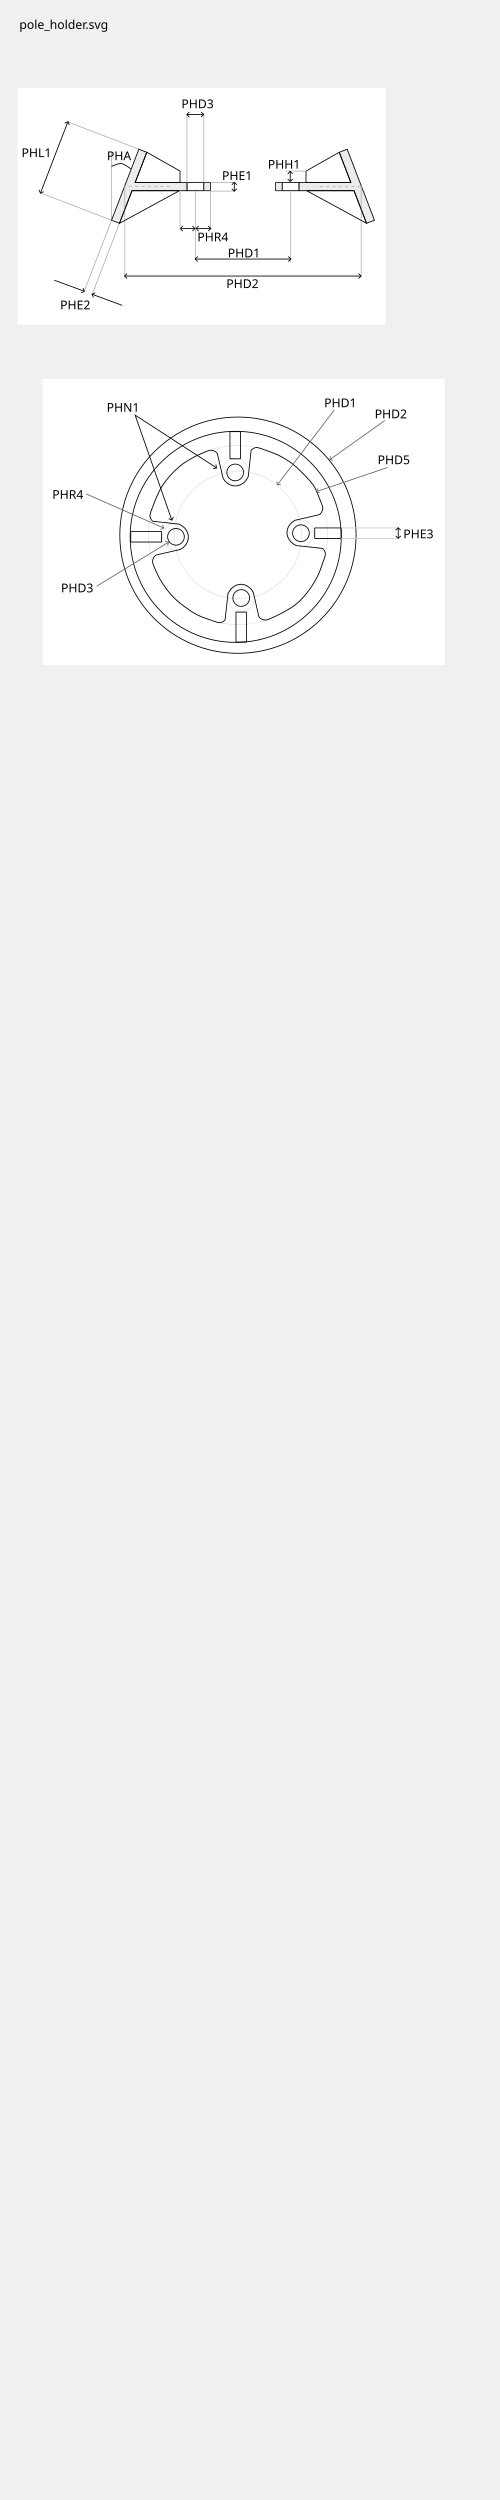
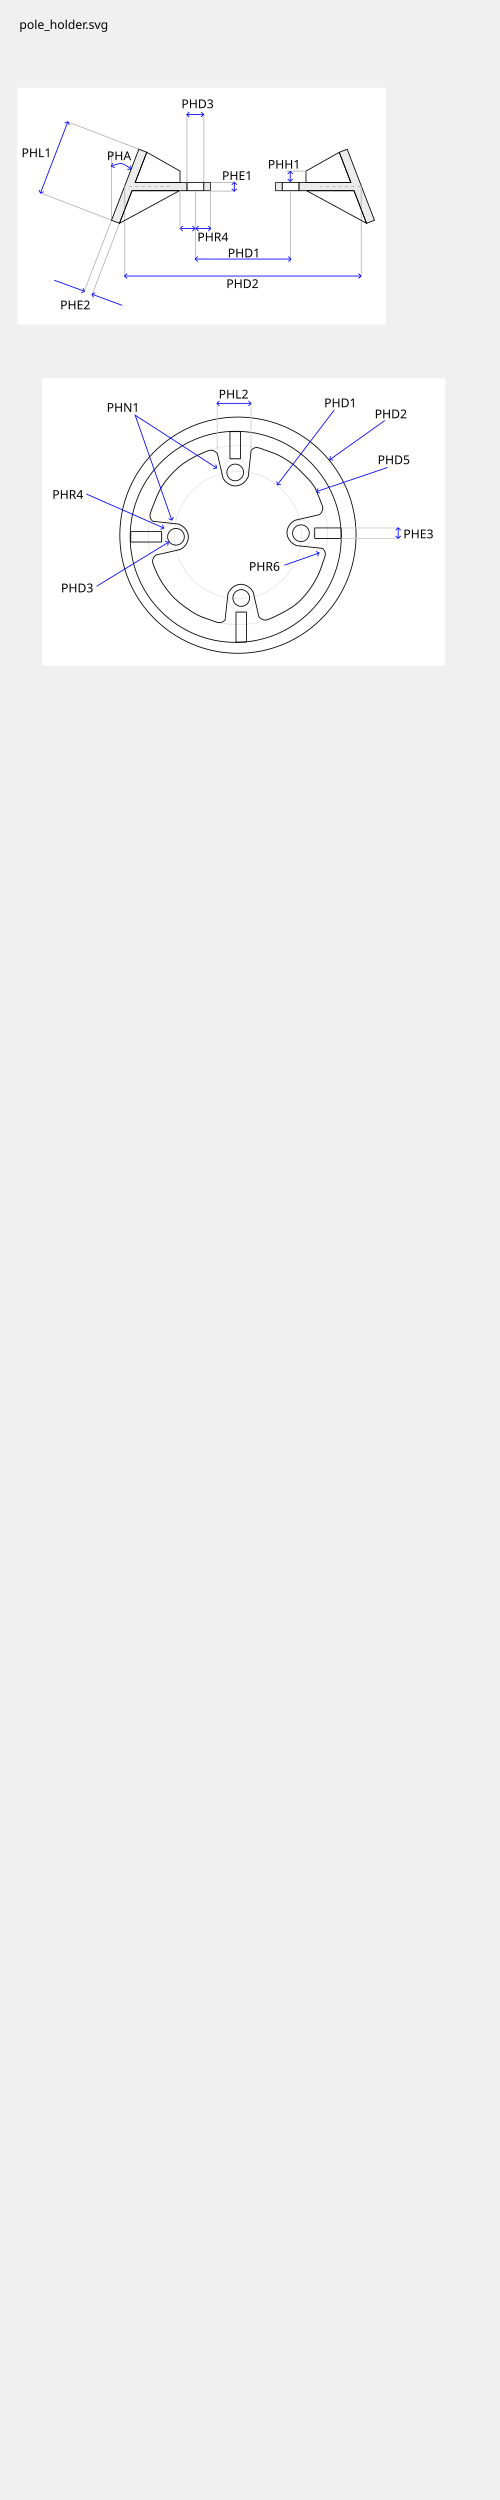
<svg xmlns="http://www.w3.org/2000/svg" width="600" height="3000" viewBox="0 0 158.75 793.75" version="1.1" id="svg1">
  <defs id="defs1">
+     <rect x="243.579" y="411.65" width="83.222" height="29.63" id="rect14" />
+     <rect x="291.501" y="655.172" width="62.669" height="34.866" id="rect2" />
    <rect x="104.834" y="471.822" width="61.849" height="33.015" id="rect30" />
    <rect x="456.995" y="477.978" width="66.359" height="29.52" id="rect29" />
    <rect x="47.38" y="682.816" width="61.03" height="30.421" id="rect28" />
    <rect x="35.361" y="558.611" width="69.802" height="29.424" id="rect27" />
    <rect x="469.47" y="530.86" width="70.958" height="43.212" id="rect26" />
    <rect x="379.28" y="450.966" width="73.333" height="29.781" id="rect25" />
    <rect x="481.211" y="718.845" width="118.789" height="73.231" id="rect22" />
    <rect x="8.487" y="168.134" width="66.539" height="27.696" id="rect12" />
    <rect x="135.776" y="133.138" width="52.578" height="29.106" id="rect11" />
    <rect x="57.29" y="365.382" width="57.084" height="26.228" id="rect10" />
    <rect x="270.823" y="188.509" width="54.817" height="20.022" id="rect9" />
    <rect x="304.749" y="74.116" width="66.936" height="28.169" id="rect8" />
    <rect x="277.207" y="382.856" width="52.899" height="40.498" id="rect7" />
    <marker style="overflow:visible" id="ArrowWide" refX="0" refY="0" orient="auto-start-reverse" markerWidth="1" markerHeight="1" viewBox="0 0 1 1" preserveAspectRatio="xMidYMid">
      <path style="fill:none;stroke:context-stroke;stroke-width:1;stroke-linecap:butt" d="M 3,-3 0,0 3,3" transform="rotate(180,0.125,0)" id="path1" />
    </marker>
    <rect x="23.187" y="21.718" width="266.826" height="66.341" id="rect1" />
    <marker style="overflow:visible" id="ArrowWide-9" refX="0" refY="0" orient="auto-start-reverse" markerWidth="1" markerHeight="1" viewBox="0 0 1 1" preserveAspectRatio="xMidYMid">
      <path style="fill:none;stroke:context-stroke;stroke-width:1;stroke-linecap:butt" d="M 3,-3 0,0 3,3" transform="rotate(180,0.125,0)" id="path1-2" />
    </marker>
    <marker style="overflow:visible" id="ArrowWide-9-5" refX="0" refY="0" orient="auto-start-reverse" markerWidth="1" markerHeight="1" viewBox="0 0 1 1" preserveAspectRatio="xMidYMid">
      <path style="fill:none;stroke:context-stroke;stroke-width:1;stroke-linecap:butt" d="M 3,-3 0,0 3,3" transform="rotate(180,0.125,0)" id="path1-2-9" />
    </marker>
    <marker style="overflow:visible" id="ArrowWide-4" refX="0" refY="0" orient="auto-start-reverse" markerWidth="1" markerHeight="1" viewBox="0 0 1 1" preserveAspectRatio="xMidYMid">
      <path style="fill:none;stroke:context-stroke;stroke-width:1;stroke-linecap:butt" d="M 3,-3 0,0 3,3" transform="rotate(180,0.125,0)" id="path1-3" />
    </marker>
    <marker style="overflow:visible" id="ArrowWide-9-5-0" refX="0" refY="0" orient="auto-start-reverse" markerWidth="1" markerHeight="1" viewBox="0 0 1 1" preserveAspectRatio="xMidYMid">
      <path style="fill:none;stroke:context-stroke;stroke-width:1;stroke-linecap:butt" d="M 3,-3 0,0 3,3" transform="rotate(180,0.125,0)" id="path1-2-9-7" />
    </marker>
    <marker style="overflow:visible" id="ArrowWide-43" refX="0" refY="0" orient="auto-start-reverse" markerWidth="1" markerHeight="1" viewBox="0 0 1 1" preserveAspectRatio="xMidYMid">
      <path style="fill:none;stroke:context-stroke;stroke-width:1;stroke-linecap:butt" d="M 3,-3 0,0 3,3" transform="rotate(180,0.125,0)" id="path1-1" />
    </marker>
    <marker style="overflow:visible" id="ArrowWide-9-5-4" refX="0" refY="0" orient="auto-start-reverse" markerWidth="1" markerHeight="1" viewBox="0 0 1 1" preserveAspectRatio="xMidYMid">
      <path style="fill:none;stroke:context-stroke;stroke-width:1;stroke-linecap:butt" d="M 3,-3 0,0 3,3" transform="rotate(180,0.125,0)" id="path1-2-9-9" />
    </marker>
    <marker style="overflow:visible" id="ArrowWide-43-9" refX="0" refY="0" orient="auto-start-reverse" markerWidth="1" markerHeight="1" viewBox="0 0 1 1" preserveAspectRatio="xMidYMid">
      <path style="fill:none;stroke:context-stroke;stroke-width:1;stroke-linecap:butt" d="M 3,-3 0,0 3,3" transform="rotate(180,0.125,0)" id="path1-1-2" />
    </marker>
    <marker style="overflow:visible" id="ArrowWide-9-5-4-6" refX="0" refY="0" orient="auto-start-reverse" markerWidth="1" markerHeight="1" viewBox="0 0 1 1" preserveAspectRatio="xMidYMid">
      <path style="fill:none;stroke:context-stroke;stroke-width:1;stroke-linecap:butt" d="M 3,-3 0,0 3,3" transform="rotate(180,0.125,0)" id="path1-2-9-9-6" />
    </marker>
    <rect x="277.207" y="382.856" width="52.899" height="40.498" id="rect7-4" />
    <rect x="277.207" y="382.856" width="52.899" height="40.498" id="rect7-4-2" />
    <marker style="overflow:visible" id="ArrowWide-43-91" refX="0" refY="0" orient="auto-start-reverse" markerWidth="1" markerHeight="1" viewBox="0 0 1 1" preserveAspectRatio="xMidYMid">
      <path style="fill:none;stroke:context-stroke;stroke-width:1;stroke-linecap:butt" d="M 3,-3 0,0 3,3" transform="rotate(180,0.125,0)" id="path1-1-7" />
    </marker>
    <marker style="overflow:visible" id="ArrowWide-9-5-4-7" refX="0" refY="0" orient="auto-start-reverse" markerWidth="1" markerHeight="1" viewBox="0 0 1 1" preserveAspectRatio="xMidYMid">
      <path style="fill:none;stroke:context-stroke;stroke-width:1;stroke-linecap:butt" d="M 3,-3 0,0 3,3" transform="rotate(180,0.125,0)" id="path1-2-9-9-1" />
    </marker>
    <marker style="overflow:visible" id="ArrowWide-43-7" refX="0" refY="0" orient="auto-start-reverse" markerWidth="1" markerHeight="1" viewBox="0 0 1 1" preserveAspectRatio="xMidYMid">
      <path style="fill:none;stroke:context-stroke;stroke-width:1;stroke-linecap:butt" d="M 3,-3 0,0 3,3" transform="rotate(180,0.125,0)" id="path1-1-6" />
    </marker>
    <marker style="overflow:visible" id="ArrowWide-9-5-4-73" refX="0" refY="0" orient="auto-start-reverse" markerWidth="1" markerHeight="1" viewBox="0 0 1 1" preserveAspectRatio="xMidYMid">
      <path style="fill:none;stroke:context-stroke;stroke-width:1;stroke-linecap:butt" d="M 3,-3 0,0 3,3" transform="rotate(180,0.125,0)" id="path1-2-9-9-65" />
    </marker>
    <marker style="overflow:visible" id="ArrowWide-43-91-6" refX="0" refY="0" orient="auto-start-reverse" markerWidth="1" markerHeight="1" viewBox="0 0 1 1" preserveAspectRatio="xMidYMid">
      <path style="fill:none;stroke:context-stroke;stroke-width:1;stroke-linecap:butt" d="M 3,-3 0,0 3,3" transform="rotate(180,0.125,0)" id="path1-1-7-1" />
    </marker>
    <marker style="overflow:visible" id="ArrowWide-9-5-4-7-1" refX="0" refY="0" orient="auto-start-reverse" markerWidth="1" markerHeight="1" viewBox="0 0 1 1" preserveAspectRatio="xMidYMid">
      <path style="fill:none;stroke:context-stroke;stroke-width:1;stroke-linecap:butt" d="M 3,-3 0,0 3,3" transform="rotate(180,0.125,0)" id="path1-2-9-9-1-5" />
    </marker>
    <rect x="270.823" y="188.509" width="54.817" height="20.022" id="rect9-1" />
    <marker style="overflow:visible" id="ArrowWide-43-91-9" refX="0" refY="0" orient="auto-start-reverse" markerWidth="1" markerHeight="1" viewBox="0 0 1 1" preserveAspectRatio="xMidYMid">
      <path style="fill:none;stroke:context-stroke;stroke-width:1;stroke-linecap:butt" d="M 3,-3 0,0 3,3" transform="rotate(180,0.125,0)" id="path1-1-7-3" />
    </marker>
    <marker style="overflow:visible" id="ArrowWide-9-5-4-7-6" refX="0" refY="0" orient="auto-start-reverse" markerWidth="1" markerHeight="1" viewBox="0 0 1 1" preserveAspectRatio="xMidYMid">
      <path style="fill:none;stroke:context-stroke;stroke-width:1;stroke-linecap:butt" d="M 3,-3 0,0 3,3" transform="rotate(180,0.125,0)" id="path1-2-9-9-1-8" />
    </marker>
  </defs>
  <g id="layer1">
-     <rect style="fill:#ffffff;stroke:#ffffff;stroke-width:0;stroke-linejoin:bevel;stroke-dasharray:none;stroke-dashoffset:0" id="rect31" width="127.758" height="90.867" x="13.476" y="120.285" />
+     <rect style="fill:#ffffff;stroke:#ffffff;stroke-width:0.265;stroke-linejoin:bevel;stroke-dasharray:none;stroke-dashoffset:0" id="rect31" width="127.758" height="90.867" x="13.476" y="120.285" />
    <rect style="fill:#ffffff;stroke:#ffffff;stroke-width:0.265;stroke-linejoin:bevel;stroke-dasharray:none;stroke-dashoffset:0" id="rect13" width="116.695" height="74.844" x="5.697" y="28.043" />
    <text xml:space="preserve" transform="scale(0.2645833)" id="text1" style="font-size:14.667px;line-height:1.25;font-family:sans-serif;white-space:pre;shape-inside:url(#rect1);display:inline">
-       <tspan x="23.186" y="34.693" id="tspan3">pole_holder.svg</tspan>
+       <tspan x="23.186" y="34.693" id="tspan1">pole_holder.svg</tspan>
    </text>
    <rect style="fill:none;stroke:#000000;stroke-width:0.265;stroke-linejoin:bevel" id="rect3-5" width="5.372" height="2.608" x="59.346" y="57.934" />
    <path style="fill:none;stroke:#b3b3b3;stroke-width:0.265px;stroke-linecap:butt;stroke-linejoin:miter;stroke-opacity:1" d="M 44.081,47.378 21.532,38.709" id="path3" />
    <path style="fill:none;stroke:#b3b3b3;stroke-width:0.265px;stroke-linecap:butt;stroke-linejoin:miter;stroke-opacity:1" d="M 35.412,69.927 12.863,61.258" id="path3-2" />
-     <path style="fill:none;stroke:#000000;stroke-width:0.265px;stroke-linecap:butt;stroke-linejoin:miter;stroke-opacity:1;marker-start:url(#ArrowWide);marker-end:url(#ArrowWide)" d="m 21.532,38.709 -8.669,22.549" id="path3-2-7" />
+     <path style="fill:none;stroke:#0000ff;stroke-width:0.265px;stroke-linecap:butt;stroke-linejoin:miter;stroke-opacity:1;marker-start:url(#ArrowWide);marker-end:url(#ArrowWide)" d="m 21.532,38.709 -8.669,22.549" id="path3-2-7" />
    <path style="fill:none;stroke:#b3b3b3;stroke-width:0.265px;stroke-linecap:butt;stroke-linejoin:miter;stroke-opacity:1" d="m 26.743,92.477 8.669,-22.549" id="path3-6" />
    <path style="fill:none;stroke:#b3b3b3;stroke-width:0.265px;stroke-linecap:butt;stroke-linejoin:miter;stroke-opacity:1" d="M 29.265,93.446 37.934,70.897" id="path3-61" />
-     <path style="fill:none;stroke:#000000;stroke-width:0.265px;stroke-linecap:butt;stroke-linejoin:miter;stroke-opacity:1;marker-end:url(#ArrowWide-9)" d="M 38.787,96.958 29.265,93.446" id="path3-2-7-2" />
-     <path style="fill:none;stroke:#000000;stroke-width:0.265px;stroke-linecap:butt;stroke-linejoin:miter;stroke-opacity:1;marker-end:url(#ArrowWide-9-5)" d="m 17.221,88.965 9.522,3.511" id="path3-2-7-2-2" />
+     <path style="fill:none;stroke:#0000ff;stroke-width:0.265px;stroke-linecap:butt;stroke-linejoin:miter;stroke-opacity:1;marker-end:url(#ArrowWide-9)" d="M 38.787,96.958 29.265,93.446" id="path3-2-7-2" />
+     <path style="fill:none;stroke:#0000ff;stroke-width:0.265px;stroke-linecap:butt;stroke-linejoin:miter;stroke-opacity:1;marker-end:url(#ArrowWide-9-5)" d="m 17.221,88.965 9.522,3.511" id="path3-2-7-2-2" />
    <path style="fill:none;stroke:#b3b3b3;stroke-width:0.265px;stroke-linecap:butt;stroke-linejoin:miter;stroke-opacity:1" d="M 35.412,69.927 V 48.355" id="path4" />
-     <path style="fill:none;stroke:#000000;stroke-width:0.265px;stroke-linecap:butt;stroke-linejoin:miter;stroke-opacity:1" d="m 35.438,52.819 c 0,0 2.026,-1.011 3.089,-0.884 1.143,0.137 3.001,1.708 3.001,1.708" id="path5" />
+     <path style="fill:none;stroke:#0000ff;stroke-width:0.265px;stroke-linecap:butt;stroke-linejoin:miter;stroke-opacity:1;marker-start:url(#ArrowWide);marker-end:url(#ArrowWide)" d="m 35.438,52.819 c 0,0 2.026,-1.011 3.089,-0.884 1.143,0.137 3.001,1.708 3.001,1.708" id="path5" />
    <path style="fill:#ececec;stroke:#000000;stroke-width:0.265px;stroke-linecap:butt;stroke-linejoin:miter;stroke-opacity:1" d="m 44.081,47.378 -8.669,22.549 2.522,0.97 3.981,-10.355 H 59.346 V 57.934 H 42.918 l 3.686,-9.587 z" id="path6" />
    <rect style="fill:#ececec;stroke:#1a1a1a;stroke-width:0.265;stroke-linejoin:bevel" id="rect6" width="2.117" height="2.608" x="64.719" y="57.934" />
    <path style="fill:none;stroke:#b3b3b3;stroke-width:0.265px;stroke-linecap:butt;stroke-linejoin:miter;stroke-opacity:1" d="M 59.346,57.934 V 36.362" id="path4-3" />
    <path style="fill:none;stroke:#b3b3b3;stroke-width:0.265px;stroke-linecap:butt;stroke-linejoin:miter;stroke-opacity:1" d="M 64.719,57.802 V 36.229" id="path4-3-9" />
    <path style="fill:none;stroke:#b3b3b3;stroke-width:0.265px;stroke-linecap:butt;stroke-linejoin:miter;stroke-opacity:1" d="M 62.033,82.248 V 60.675" id="path4-3-9-4" />
    <path style="fill:none;stroke:#b3b3b3;stroke-width:0.265px;stroke-linecap:butt;stroke-linejoin:miter;stroke-opacity:1" d="M 39.614,87.646 V 59.05" id="path4-3-9-4-5" />
    <path style="fill:none;stroke:#b3b3b3;stroke-width:0.265px;stroke-linecap:butt;stroke-linejoin:miter;stroke-opacity:1;stroke-dasharray:1,1;stroke-dashoffset:0" d="M 53.91,59.182 H 39.747" id="path4-3-9-4-5-1" />
    <path style="fill:none;stroke:#b3b3b3;stroke-width:0.265px;stroke-linecap:butt;stroke-linejoin:miter;stroke-opacity:1" d="M 66.835,72.551 V 60.543" id="path4-3-9-4-2" />
    <rect style="fill:none;stroke:#000000;stroke-width:0.265;stroke-linejoin:bevel" id="rect3-5-5" width="5.372" height="2.608" x="-94.962" y="57.934" transform="scale(-1,1)" />
    <path style="fill:#ececec;stroke:#000000;stroke-width:0.265px;stroke-linecap:butt;stroke-linejoin:miter;stroke-opacity:1" d="m 110.227,47.378 8.669,22.549 -2.522,0.97 -3.981,-10.355 H 94.962 v -2.608 h 16.429 l -3.686,-9.587 z" id="path6-5" />
    <rect style="fill:#ececec;stroke:#1a1a1a;stroke-width:0.265;stroke-linejoin:bevel" id="rect6-4" width="2.117" height="2.608" x="-89.59" y="57.934" transform="scale(-1,1)" />
    <path style="fill:none;stroke:#b3b3b3;stroke-width:0.265px;stroke-linecap:butt;stroke-linejoin:miter;stroke-opacity:1" d="M 92.276,83.221 V 60.675" id="path4-3-9-4-6" />
    <path style="fill:none;stroke:#b3b3b3;stroke-width:0.265px;stroke-linecap:butt;stroke-linejoin:miter;stroke-opacity:1;stroke-dasharray:1,1;stroke-dashoffset:0" d="M 114.556,59.27 H 100.393" id="path4-3-9-4-5-1-4" />
    <path style="fill:none;stroke:#b3b3b3;stroke-width:0.265px;stroke-linecap:butt;stroke-linejoin:miter;stroke-opacity:1" d="M 114.688,87.734 V 59.138" id="path4-3-9-4-5-4" />
-     <path style="fill:none;stroke:#000000;stroke-width:0.265px;stroke-linecap:butt;stroke-linejoin:miter;stroke-opacity:1;marker-start:url(#ArrowWide);marker-end:url(#ArrowWide-9-5)" d="M 62.033,82.248 H 92.276" id="path7" />
-     <path style="fill:none;stroke:#000000;stroke-width:0.265px;stroke-linecap:butt;stroke-linejoin:miter;stroke-opacity:1;marker-start:url(#ArrowWide-4);marker-end:url(#ArrowWide-9-5-0)" d="M 39.614,87.646 H 114.566" id="path7-6" />
-     <path style="fill:none;stroke:#000000;stroke-width:0.265px;stroke-linecap:butt;stroke-linejoin:miter;stroke-opacity:1;marker-start:url(#ArrowWide-43);marker-end:url(#ArrowWide-9-5-4)" d="m 62.322,72.551 h 4.532" id="path7-0" />
-     <path style="fill:none;stroke:#000000;stroke-width:0.265px;stroke-linecap:butt;stroke-linejoin:miter;stroke-opacity:1;marker-start:url(#ArrowWide-43-9);marker-end:url(#ArrowWide-9-5-4-6)" d="M 59.383,36.362 H 64.584" id="path7-0-9" />
+     <path style="fill:none;stroke:#0000ff;stroke-width:0.265px;stroke-linecap:butt;stroke-linejoin:miter;stroke-opacity:1;marker-start:url(#ArrowWide);marker-end:url(#ArrowWide-9-5)" d="M 62.033,82.248 H 92.276" id="path7" />
+     <path style="fill:none;stroke:#0000ff;stroke-width:0.265px;stroke-linecap:butt;stroke-linejoin:miter;stroke-opacity:1;marker-start:url(#ArrowWide-4);marker-end:url(#ArrowWide-9-5-0)" d="M 39.614,87.646 H 114.566" id="path7-6" />
+     <path style="fill:none;stroke:#0000ff;stroke-width:0.265px;stroke-linecap:butt;stroke-linejoin:miter;stroke-opacity:1;marker-start:url(#ArrowWide-43);marker-end:url(#ArrowWide-9-5-4)" d="m 62.322,72.551 h 4.532" id="path7-0" />
+     <path style="fill:none;stroke:#0000ff;stroke-width:0.265px;stroke-linecap:butt;stroke-linejoin:miter;stroke-opacity:1;marker-start:url(#ArrowWide-43-9);marker-end:url(#ArrowWide-9-5-4-6)" d="M 59.383,36.362 H 64.584" id="path7-0-9" />
    <text xml:space="preserve" transform="matrix(0.2645833,0,0,0.2645833,-1.029966,-23.01404)" id="text7" style="font-size:14.667px;line-height:1.25;font-family:sans-serif;white-space:pre;shape-inside:url(#rect7);display:inline">
-       <tspan x="277.207" y="395.832" id="tspan4">PHD1</tspan>
+       <tspan x="277.207" y="395.832" id="tspan3">PHD1</tspan>
    </text>
    <text xml:space="preserve" transform="matrix(0.2645833,0,0,0.2645833,-1.493966,-13.2662)" id="text7-7" style="font-size:14.667px;line-height:1.25;font-family:sans-serif;white-space:pre;shape-inside:url(#rect7-4);display:inline">
-       <tspan x="277.207" y="395.832" id="tspan5">PHD2</tspan>
+       <tspan x="277.207" y="395.832" id="tspan4">PHD2</tspan>
    </text>
    <text xml:space="preserve" transform="matrix(0.2645833,0,0,0.2645833,-15.75447,-70.37508)" id="text7-7-2" style="font-size:14.667px;line-height:1.25;font-family:sans-serif;white-space:pre;shape-inside:url(#rect7-4-2);display:inline">
-       <tspan x="277.207" y="395.832" id="tspan6">PHD3</tspan>
+       <tspan x="277.207" y="395.832" id="tspan5">PHD3</tspan>
    </text>
    <text xml:space="preserve" transform="matrix(0.2645833,0,0,0.2645833,-17.97805,53.5882)" id="text8" style="font-size:14.667px;line-height:1.25;font-family:sans-serif;white-space:pre;shape-inside:url(#rect8);display:inline">
-       <tspan x="304.75" y="87.092" id="tspan7">PHR4</tspan>
+       <tspan x="304.75" y="87.092" id="tspan6">PHR4</tspan>
    </text>
    <path style="fill:none;stroke:#b3b3b3;stroke-width:0.265px;stroke-linecap:butt;stroke-linejoin:miter;stroke-opacity:1" d="M 74.392,60.675 H 66.968" id="path4-3-9-4-2-6" />
    <path style="fill:none;stroke:#b3b3b3;stroke-width:0.265px;stroke-linecap:butt;stroke-linejoin:miter;stroke-opacity:1" d="M 74.392,57.934 H 66.968" id="path4-3-9-4-2-6-4" />
-     <path style="fill:none;stroke:#000000;stroke-width:0.265px;stroke-linecap:butt;stroke-linejoin:miter;stroke-opacity:1;marker-start:url(#ArrowWide-43-91);marker-end:url(#ArrowWide-9-5-4-7)" d="m 74.392,57.934 v 2.722" id="path7-0-5" />
+     <path style="fill:none;stroke:#0000ff;stroke-width:0.265px;stroke-linecap:butt;stroke-linejoin:miter;stroke-opacity:1;marker-start:url(#ArrowWide-43-91);marker-end:url(#ArrowWide-9-5-4-7)" d="m 74.392,57.934 v 2.722" id="path7-0-5" />
    <text xml:space="preserve" transform="matrix(0.2645833,0,0,0.2645833,-1.165276,3.840405)" id="text9" style="font-size:14.667px;line-height:1.25;font-family:sans-serif;white-space:pre;shape-inside:url(#rect9);display:inline">
-       <tspan x="270.824" y="201.484" id="tspan8">PHE1</tspan>
+       <tspan x="270.824" y="201.484" id="tspan7">PHE1</tspan>
    </text>
    <text xml:space="preserve" transform="matrix(0.2645833,0,0,0.2645833,3.932936,-1.895516)" id="text10" style="font-size:14.667px;line-height:1.25;font-family:sans-serif;white-space:pre;shape-inside:url(#rect10);display:inline">
-       <tspan x="57.289" y="378.359" id="tspan9">PHE2</tspan>
+       <tspan x="57.289" y="378.359" id="tspan8">PHE2</tspan>
    </text>
    <text xml:space="preserve" transform="matrix(0.2645833,0,0,0.2645833,-1.979416,12.19276)" id="text11" style="font-size:14.667px;line-height:1.25;font-family:sans-serif;white-space:pre;shape-inside:url(#rect11);display:inline">
-       <tspan x="135.775" y="146.115" id="tspan10">PHA</tspan>
+       <tspan x="135.775" y="146.115" id="tspan9">PHA</tspan>
    </text>
    <text xml:space="preserve" transform="matrix(0.2645833,0,0,0.2645833,4.594123,1.974237)" id="text12" style="font-size:14.667px;line-height:1.25;font-family:sans-serif;white-space:pre;shape-inside:url(#rect12);display:inline">
-       <tspan x="8.488" y="181.111" id="tspan11">PHL1</tspan>
-     </text>
-     <path style="fill:none;stroke:#000000;stroke-width:0.265px;stroke-linecap:butt;stroke-linejoin:miter;stroke-opacity:1;marker-start:url(#ArrowWide-43-7);marker-end:url(#ArrowWide-9-5-4-73)" d="m 57.284,72.551 h 4.532" id="path7-0-3" />
+       <tspan x="8.488" y="181.111" id="tspan10">PHL1</tspan>
+     </text>
+     <path style="fill:none;stroke:#0000ff;stroke-width:0.265px;stroke-linecap:butt;stroke-linejoin:miter;stroke-opacity:1;marker-start:url(#ArrowWide-43-7);marker-end:url(#ArrowWide-9-5-4-73)" d="m 57.284,72.551 h 4.532" id="path7-0-3" />
    <path style="fill:none;stroke:#b3b3b3;stroke-width:0.265px;stroke-linecap:butt;stroke-linejoin:miter;stroke-opacity:1" d="M 57.161,73.106 V 60.41" id="path4-3-9-4-2-1" />
    <path style="fill:none;stroke:#000000;stroke-width:0.265px;stroke-linecap:butt;stroke-linejoin:miter;stroke-opacity:1" d="M 37.934,70.897 56.965,60.543 H 41.915 Z" id="path12" />
    <path style="fill:none;stroke:#000000;stroke-width:0.265px;stroke-linecap:butt;stroke-linejoin:miter;stroke-opacity:1" d="m 46.603,48.348 -3.686,9.587 14.243,0 V 54.321 l -10.557,-5.973" id="path13" />
    <path style="fill:none;stroke:#000000;stroke-width:0.265px;stroke-linecap:butt;stroke-linejoin:miter;stroke-opacity:1" d="m 107.705,48.348 3.686,9.587 H 97.148 v -3.614 l 10.557,-5.973" id="path13-9" />
    <path style="fill:none;stroke:#000000;stroke-width:0.265px;stroke-linecap:butt;stroke-linejoin:miter;stroke-opacity:1" d="M 116.374,70.897 97.343,60.543 h 15.05 z" id="path12-5" />
    <path style="fill:none;stroke:#b3b3b3;stroke-width:0.265px;stroke-linecap:butt;stroke-linejoin:miter;stroke-opacity:1" d="M 97.148,54.321 H 90.687" id="path4-3-9-4-2-6-3" />
-     <path style="fill:none;stroke:#000000;stroke-width:0.265px;stroke-linecap:butt;stroke-linejoin:miter;stroke-opacity:1;marker-start:url(#ArrowWide-43-91-6);marker-end:url(#ArrowWide-9-5-4-7-1)" d="m 92.143,54.474 v 3.073" id="path7-0-5-8" />
+     <path style="fill:none;stroke:#0000ff;stroke-width:0.265px;stroke-linecap:butt;stroke-linejoin:miter;stroke-opacity:1;marker-start:url(#ArrowWide-43-91-6);marker-end:url(#ArrowWide-9-5-4-7-1)" d="m 92.143,54.474 v 3.073" id="path7-0-5-8" />
    <text xml:space="preserve" transform="matrix(0.2645833,0,0,0.2645833,13.37072,0.2514719)" id="text9-3" style="font-size:14.667px;line-height:1.25;font-family:sans-serif;white-space:pre;shape-inside:url(#rect9-1);display:inline">
-       <tspan x="270.824" y="201.484" id="tspan12">PHH1</tspan>
+       <tspan x="270.824" y="201.484" id="tspan11">PHH1</tspan>
    </text>
    <circle style="fill:none;stroke:#000000;stroke-width:0.265;stroke-linejoin:bevel;stroke-dasharray:none;stroke-dashoffset:0" id="path14" cx="75.548" cy="169.922" r="37.504" />
    <circle style="fill:none;stroke:#e6e6e6;stroke-width:0.265;stroke-linejoin:bevel;stroke-dasharray:none;stroke-dashoffset:0" id="path14-4" cx="75.548" cy="169.892" r="28.434" />
    <circle style="fill:none;stroke:#e6e6e6;stroke-width:0.265;stroke-linejoin:bevel;stroke-dasharray:none;stroke-dashoffset:0" id="path14-4-1" cx="75.548" cy="169.892" r="20.17" />
    <circle style="fill:none;stroke:#000000;stroke-width:0.265;stroke-linejoin:bevel;stroke-dasharray:none;stroke-dashoffset:0" id="path15" cx="74.677" cy="149.999" r="2.652" />
    <circle style="fill:none;stroke:#000000;stroke-width:0.265;stroke-linejoin:bevel;stroke-dasharray:none;stroke-dashoffset:0" id="path15-6" cx="55.871" cy="170.43" r="2.652" />
    <circle style="fill:none;stroke:#000000;stroke-width:0.265;stroke-linejoin:bevel;stroke-dasharray:none;stroke-dashoffset:0" id="path15-8" cx="95.553" cy="169.29" r="2.652" />
    <circle style="fill:none;stroke:#000000;stroke-width:0.265;stroke-linejoin:bevel;stroke-dasharray:none;stroke-dashoffset:0" id="path15-1" cx="76.591" cy="189.867" r="2.652" />
    <circle style="fill:none;stroke:#e6e6e6;stroke-width:0.265;stroke-linejoin:bevel;stroke-dasharray:none;stroke-dashoffset:0" id="path15-7" cx="74.677" cy="149.867" r="4.208" />
    <circle style="fill:none;stroke:#e6e6e6;stroke-width:0.265;stroke-linejoin:bevel;stroke-dasharray:none;stroke-dashoffset:0" id="path15-7-8" cx="55.739" cy="170.43" r="4.208" />
    <circle style="fill:none;stroke:#e6e6e6;stroke-width:0.265;stroke-linejoin:bevel;stroke-dasharray:none;stroke-dashoffset:0" id="path15-7-9" cx="76.591" cy="189.867" r="4.208" />
    <circle style="fill:none;stroke:#e6e6e6;stroke-width:0.265;stroke-linejoin:bevel;stroke-dasharray:none;stroke-dashoffset:0" id="path15-7-3" cx="95.405" cy="169.29" r="4.208" />
    <path style="fill:none;stroke:#000000;stroke-width:0.265px;stroke-linecap:butt;stroke-linejoin:miter;stroke-opacity:1" d="m 85.53,196.54 c 0,0 -0.919,0.36 -1.397,0.334 -0.475,-0.026 -0.941,-0.23 -1.344,-0.483 -0.237,-0.149 -0.598,-0.589 -0.598,-0.589 l -1.749,-7.626 c 0,0 -0.393,-0.789 -0.692,-1.104 -0.503,-0.532 -1.111,-1.004 -1.795,-1.265 -0.656,-0.251 -1.401,-0.367 -2.092,-0.244 -0.83,0.148 -1.618,0.594 -2.256,1.145 -0.256,0.221 -0.543,0.645 -0.782,0.992 -0.164,0.238 -0.444,0.743 -0.444,0.743 l -0.917,8.406 c 0,0 -0.302,0.3 -0.48,0.414 -0.294,0.186 -0.609,0.373 -0.953,0.425 -0.408,0.062 -0.828,-0.047 -1.229,-0.143 -0.551,-0.131 -1.595,-0.586 -1.595,-0.586" id="path16" />
    <path style="fill:none;stroke:#000000;stroke-width:0.265px;stroke-linecap:butt;stroke-linejoin:miter;stroke-opacity:1" d="m 102.136,160.068 c 0,0 0.36,0.919 0.334,1.397 -0.026,0.475 -0.23,0.941 -0.483,1.344 -0.149,0.237 -0.589,0.598 -0.589,0.598 l -7.626,1.749 c 0,0 -0.789,0.393 -1.104,0.692 -0.532,0.503 -1.004,1.111 -1.265,1.795 -0.251,0.656 -0.367,1.401 -0.244,2.092 0.148,0.83 0.594,1.618 1.145,2.256 0.221,0.256 0.645,0.543 0.992,0.782 0.238,0.164 0.743,0.444 0.743,0.444 l 8.406,0.917 c 0,0 0.3,0.302 0.414,0.48 0.186,0.294 0.373,0.609 0.425,0.953 0.062,0.408 -0.047,0.828 -0.143,1.23 -0.131,0.551 -0.586,1.595 -0.586,1.595" id="path16-8" />
    <path style="fill:none;stroke:#000000;stroke-width:0.265px;stroke-linecap:butt;stroke-linejoin:miter;stroke-opacity:1" d="m 65.671,143.264 c 0,0 0.919,-0.36 1.397,-0.334 0.475,0.026 0.941,0.23 1.344,0.483 0.237,0.149 0.598,0.589 0.598,0.589 l 1.749,7.626 c 0,0 0.393,0.789 0.692,1.104 0.503,0.532 1.111,1.004 1.795,1.265 0.656,0.251 1.401,0.367 2.092,0.244 0.83,-0.148 1.618,-0.594 2.256,-1.145 0.256,-0.221 0.543,-0.645 0.782,-0.992 0.164,-0.238 0.444,-0.743 0.444,-0.743 l 0.917,-8.406 c 0,0 0.302,-0.3 0.48,-0.414 0.294,-0.186 0.609,-0.373 0.953,-0.425 0.408,-0.062 0.828,0.047 1.23,0.143 0.551,0.131 1.595,0.586 1.595,0.586" id="path16-8-6" />
    <path style="fill:none;stroke:#000000;stroke-width:0.265px;stroke-linecap:butt;stroke-linejoin:miter;stroke-opacity:1" d="m 48.774,179.565 c 0,0 -0.36,-0.919 -0.334,-1.397 0.026,-0.475 0.23,-0.941 0.483,-1.344 0.149,-0.237 0.589,-0.598 0.589,-0.598 l 7.626,-1.749 c 0,0 0.789,-0.393 1.104,-0.692 0.532,-0.503 1.004,-1.111 1.265,-1.795 0.251,-0.656 0.367,-1.401 0.244,-2.092 -0.148,-0.83 -0.594,-1.618 -1.145,-2.256 -0.221,-0.256 -0.645,-0.543 -0.992,-0.782 -0.238,-0.164 -0.743,-0.444 -0.743,-0.444 l -8.406,-0.917 c 0,0 -0.3,-0.302 -0.414,-0.48 -0.186,-0.294 -0.373,-0.609 -0.425,-0.953 -0.062,-0.408 0.047,-0.828 0.143,-1.23 0.131,-0.551 0.586,-1.595 0.586,-1.595" id="path16-8-3" />
    <path style="fill:none;stroke:#000000;stroke-width:0.265px;stroke-linecap:butt;stroke-linejoin:miter;stroke-opacity:1" d="m 48.357,161.241 c 0,0 1.699,-4.722 3.042,-6.816 1.491,-2.326 3.38,-4.421 5.469,-6.229 1.448,-1.253 3.137,-2.211 4.817,-3.129 1.279,-0.7 3.986,-1.802 3.986,-1.802" id="path17" />
    <path style="fill:none;stroke:#000000;stroke-width:0.265px;stroke-linecap:butt;stroke-linejoin:miter;stroke-opacity:1" d="m 83.995,142.847 c 0,0 2.912,0.948 4.282,1.619 1.577,0.772 3.086,1.697 4.492,2.748 1.109,0.829 2.109,1.799 3.081,2.784 1.381,1.399 2.829,2.775 3.896,4.426 0.597,0.924 0.933,1.993 1.36,3.006 0.366,0.87 1.03,2.637 1.03,2.637" id="path18" />
    <path style="fill:none;stroke:#000000;stroke-width:0.265px;stroke-linecap:butt;stroke-linejoin:miter;stroke-opacity:1" d="m 48.774,179.565 c 0,0 1.135,2.72 1.847,4.007 0.707,1.277 1.513,2.503 2.396,3.666 0.743,0.978 1.55,1.913 2.431,2.767 0.995,0.965 2.088,1.83 3.207,2.647 1.317,0.961 2.659,1.913 4.117,2.644 1.411,0.707 4.433,1.662 4.433,1.662" id="path19" />
    <path style="fill:none;stroke:#000000;stroke-width:0.265px;stroke-linecap:butt;stroke-linejoin:miter;stroke-opacity:1" d="m 85.53,196.54 c 0,0 3.011,-1.342 4.448,-2.147 1.497,-0.839 3.026,-1.669 4.33,-2.785 1.535,-1.313 2.844,-2.89 4.03,-4.526 1.11,-1.531 2.054,-3.19 2.853,-4.904 0.567,-1.216 1.363,-3.788 1.363,-3.788" id="path20" />
    <circle style="fill:none;stroke:#000000;stroke-width:0.265;stroke-linejoin:bevel;stroke-dasharray:none;stroke-dashoffset:0" id="path14-5" cx="74.835" cy="170.447" r="33.507" />
    <rect style="fill:none;stroke:#000000;stroke-width:0.265;stroke-linejoin:bevel;stroke-dasharray:none;stroke-dashoffset:0" id="rect20" width="8.403" height="3.336" x="99.919" y="167.622" />
    <rect style="fill:none;stroke:#000000;stroke-width:0.265;stroke-linejoin:bevel;stroke-dasharray:none;stroke-dashoffset:0" id="rect20-9" width="9.752" height="3.336" x="41.515" y="168.762" />
    <rect style="fill:none;stroke:#000000;stroke-width:0.265;stroke-linejoin:bevel;stroke-dasharray:none;stroke-dashoffset:0" id="rect20-9-2" width="9.513" height="3.336" x="194.34" y="-78.259" transform="rotate(90)" />
    <rect style="fill:none;stroke:#000000;stroke-width:0.265;stroke-linejoin:bevel;stroke-dasharray:none;stroke-dashoffset:0" id="rect20-9-7" width="8.61" height="3.336" x="-145.659" y="73.009" transform="rotate(-90)" />
    <path style="fill:none;stroke:#cccccc;stroke-width:0.265px;stroke-linecap:butt;stroke-linejoin:miter;stroke-opacity:1" d="M 108.322,167.622 H 126.433" id="path21" />
    <path style="fill:none;stroke:#cccccc;stroke-width:0.265px;stroke-linecap:butt;stroke-linejoin:miter;stroke-opacity:1" d="m 108.322,170.958 h 18.111" id="path21-1" />
-     <path style="fill:none;stroke:#000000;stroke-width:0.265px;stroke-linecap:butt;stroke-linejoin:miter;stroke-opacity:1;marker-start:url(#ArrowWide-43-91-9);marker-end:url(#ArrowWide-9-5-4-7-6)" d="m 126.433,167.622 v 3.251" id="path7-0-5-2" />
-     <text xml:space="preserve" transform="matrix(0.2645833,0,0,0.2645833,0.7292039,-22.71995)" id="text22" style="font-size:14.667px;line-height:1.25;font-family:sans-serif;white-space:pre;shape-inside:url(#rect22)">
-       <tspan x="481.211" y="731.822" id="tspan13">PHE3</tspan>
-     </text>
-     <path style="fill:none;stroke:#666666;stroke-width:0.265px;stroke-linecap:butt;stroke-linejoin:miter;stroke-opacity:1;marker-start:url(#ArrowWide)" d="M 88.093,153.886 106.136,130.163" id="path22" />
-     <path style="fill:none;stroke:#666666;stroke-width:0.265px;stroke-linecap:butt;stroke-linejoin:miter;stroke-opacity:1;marker-start:url(#ArrowWide)" d="m 100.567,156.038 22.43,-7.605" id="path23" />
-     <path style="fill:none;stroke:#666666;stroke-width:0.265px;stroke-linecap:butt;stroke-linejoin:miter;stroke-opacity:1;marker-start:url(#ArrowWide)" d="m 53.438,172.189 -22.772,13.955" id="path24" />
-     <path style="fill:#999999;stroke:#666666;stroke-width:0.265px;stroke-linecap:butt;stroke-linejoin:miter;stroke-opacity:1;marker-start:url(#ArrowWide)" d="M 51.932,167.633 27.397,156.844" id="path25" />
-     <text xml:space="preserve" transform="matrix(0.2645833,0,0,0.2645833,2.571549,6.546952)" id="text25" style="font-size:14.667px;line-height:1.25;font-family:sans-serif;white-space:pre;shape-inside:url(#rect25)">
-       <tspan x="379.279" y="463.943" id="tspan14">PHD1</tspan>
-     </text>
-     <text xml:space="preserve" transform="matrix(0.2645833,0,0,0.2645833,-4.317909,3.485815)" id="text26" style="font-size:14.667px;line-height:1.25;font-family:sans-serif;white-space:pre;shape-inside:url(#rect26)">
-       <tspan x="469.471" y="543.836" id="tspan15">PHD5</tspan>
-     </text>
-     <text xml:space="preserve" transform="matrix(0.2645833,0,0,0.2645833,7.24232,7.157385)" id="text27" style="font-size:14.667px;line-height:1.25;font-family:sans-serif;white-space:pre;shape-inside:url(#rect27)">
-       <tspan x="35.361" y="571.588" id="tspan16">PHR4</tspan>
-     </text>
-     <text xml:space="preserve" transform="matrix(0.2645833,0,0,0.2645833,6.832834,3.972642)" id="text28" style="font-size:14.667px;line-height:1.25;font-family:sans-serif;white-space:pre;shape-inside:url(#rect28)">
-       <tspan x="47.381" y="695.793" id="tspan17">PHD3</tspan>
-     </text>
-     <path style="fill:none;stroke:#666666;stroke-width:0.265px;stroke-linecap:butt;stroke-linejoin:miter;stroke-opacity:1;marker-start:url(#ArrowWide)" d="M 104.776,145.897 122.196,133.496" id="path28" />
-     <text xml:space="preserve" transform="matrix(0.2645833,0,0,0.2645833,-1.955592,2.912672)" id="text29" style="font-size:14.667px;line-height:1.25;font-family:sans-serif;white-space:pre;shape-inside:url(#rect29)">
-       <tspan x="456.994" y="490.955" id="tspan18">PHD2</tspan>
-     </text>
-     <path style="fill:none;stroke:#000000;stroke-width:0.265px;stroke-linecap:butt;stroke-linejoin:miter;stroke-opacity:1;marker-start:url(#ArrowWide);marker-end:url(#ArrowWide)" d="M 54.538,165.098 42.914,131.817 68.703,148.536" id="path29" />
-     <text xml:space="preserve" transform="matrix(0.2645833,0,0,0.2645833,6.132632,2.472802)" id="text30" style="font-size:14.667px;line-height:1.25;font-family:sans-serif;white-space:pre;shape-inside:url(#rect30)">
-       <tspan x="104.834" y="484.799" id="tspan19">PHN1</tspan>
+     <path style="fill:none;stroke:#0000ff;stroke-width:0.265px;stroke-linecap:butt;stroke-linejoin:miter;stroke-opacity:1;marker-start:url(#ArrowWide-43-91-9);marker-end:url(#ArrowWide-9-5-4-7-6)" d="m 126.433,167.622 v 3.251" id="path7-0-5-2" />
+     <text xml:space="preserve" transform="matrix(0.2645833,0,0,0.2645833,0.7292039,-22.71995)" id="text22" style="font-size:14.667px;line-height:1.25;font-family:sans-serif;white-space:pre;shape-inside:url(#rect22);display:inline">
+       <tspan x="481.211" y="731.822" id="tspan12">PHE3</tspan>
+     </text>
+     <path style="fill:none;stroke:#0000ff;stroke-width:0.265px;stroke-linecap:butt;stroke-linejoin:miter;stroke-opacity:1;marker-start:url(#ArrowWide)" d="M 88.093,153.886 106.136,130.163" id="path22" />
+     <path style="fill:none;stroke:#0000ff;stroke-width:0.265px;stroke-linecap:butt;stroke-linejoin:miter;stroke-opacity:1;marker-start:url(#ArrowWide)" d="m 100.567,156.038 22.43,-7.605" id="path23" />
+     <path style="fill:none;stroke:#0000ff;stroke-width:0.265px;stroke-linecap:butt;stroke-linejoin:miter;stroke-opacity:1;marker-start:url(#ArrowWide)" d="m 53.438,172.189 -22.772,13.955" id="path24" />
+     <path style="fill:#999999;stroke:#0000ff;stroke-width:0.265px;stroke-linecap:butt;stroke-linejoin:miter;stroke-opacity:1;marker-start:url(#ArrowWide)" d="M 51.932,167.633 27.397,156.844" id="path25" />
+     <text xml:space="preserve" transform="matrix(0.2645833,0,0,0.2645833,2.571549,6.546952)" id="text25" style="font-size:14.667px;line-height:1.25;font-family:sans-serif;white-space:pre;shape-inside:url(#rect25);display:inline">
+       <tspan x="379.279" y="463.943" id="tspan13">PHD1</tspan>
+     </text>
+     <text xml:space="preserve" transform="matrix(0.2645833,0,0,0.2645833,-4.317909,3.485815)" id="text26" style="font-size:14.667px;line-height:1.25;font-family:sans-serif;white-space:pre;shape-inside:url(#rect26);display:inline">
+       <tspan x="469.471" y="543.836" id="tspan14">PHD5</tspan>
+     </text>
+     <text xml:space="preserve" transform="matrix(0.2645833,0,0,0.2645833,7.24232,7.157385)" id="text27" style="font-size:14.667px;line-height:1.25;font-family:sans-serif;white-space:pre;shape-inside:url(#rect27);display:inline">
+       <tspan x="35.361" y="571.588" id="tspan15">PHR4</tspan>
+     </text>
+     <text xml:space="preserve" transform="matrix(0.2645833,0,0,0.2645833,6.832834,3.972642)" id="text28" style="font-size:14.667px;line-height:1.25;font-family:sans-serif;white-space:pre;shape-inside:url(#rect28);display:inline">
+       <tspan x="47.381" y="695.793" id="tspan16">PHD3</tspan>
+     </text>
+     <path style="fill:none;stroke:#0000ff;stroke-width:0.265px;stroke-linecap:butt;stroke-linejoin:miter;stroke-opacity:1;marker-start:url(#ArrowWide)" d="M 104.776,145.897 122.196,133.496" id="path28" />
+     <text xml:space="preserve" transform="matrix(0.2645833,0,0,0.2645833,-1.955592,2.912672)" id="text29" style="font-size:14.667px;line-height:1.25;font-family:sans-serif;white-space:pre;shape-inside:url(#rect29);display:inline">
+       <tspan x="456.994" y="490.955" id="tspan17">PHD2</tspan>
+     </text>
+     <path style="fill:none;stroke:#0000ff;stroke-width:0.265px;stroke-linecap:butt;stroke-linejoin:miter;stroke-opacity:1;marker-start:url(#ArrowWide);marker-end:url(#ArrowWide)" d="M 54.538,165.098 42.914,131.817 68.703,148.536" id="path29" />
+     <text xml:space="preserve" transform="matrix(0.2645833,0,0,0.2645833,6.132632,2.472802)" id="text30" style="font-size:14.667px;line-height:1.25;font-family:sans-serif;white-space:pre;shape-inside:url(#rect30);display:inline">
+       <tspan x="104.834" y="484.799" id="tspan18">PHN1</tspan>
+     </text>
+     <text xml:space="preserve" transform="matrix(0.2645833,0,0,0.2645833,1.909326,4.460159)" id="text2" style="font-size:14.667px;line-height:1.25;font-family:sans-serif;white-space:pre;shape-inside:url(#rect2);display:inline">
+       <tspan x="291.502" y="668.148" id="tspan19">PHR6</tspan>
+     </text>
+     <path style="fill:none;stroke:#0000ff;stroke-width:0.265px;stroke-linecap:butt;stroke-linejoin:miter;stroke-opacity:1;marker-end:url(#ArrowWide)" d="m 90.309,179.455 10.93,-3.864" id="path2" />
+     <path style="fill:none;stroke:#cccccc;stroke-width:0.265px;stroke-linecap:butt;stroke-linejoin:miter;stroke-opacity:1" d="M 68.973,142.75 V 128.017" id="path8" />
+     <path style="fill:none;stroke:#cccccc;stroke-width:0.265px;stroke-linecap:butt;stroke-linejoin:miter;stroke-opacity:1" d="M 79.687,142.449 V 127.716" id="path8-5" />
+     <path style="fill:none;stroke:#0000ff;stroke-width:0.265px;stroke-linecap:butt;stroke-linejoin:miter;stroke-opacity:1;marker-start:url(#ArrowWide);marker-end:url(#ArrowWide)" d="M 68.922,128.066 H 79.611" id="path8-2" />
+     <text xml:space="preserve" transform="matrix(0.2645833,0,0,0.2645833,4.97944,14.17804)" id="text13" style="font-size:14.667px;line-height:1.25;font-family:sans-serif;white-space:pre;shape-inside:url(#rect14);display:inline">
+       <tspan x="243.578" y="424.627" id="tspan21">PHL2</tspan>
    </text>
  </g>
</svg>
